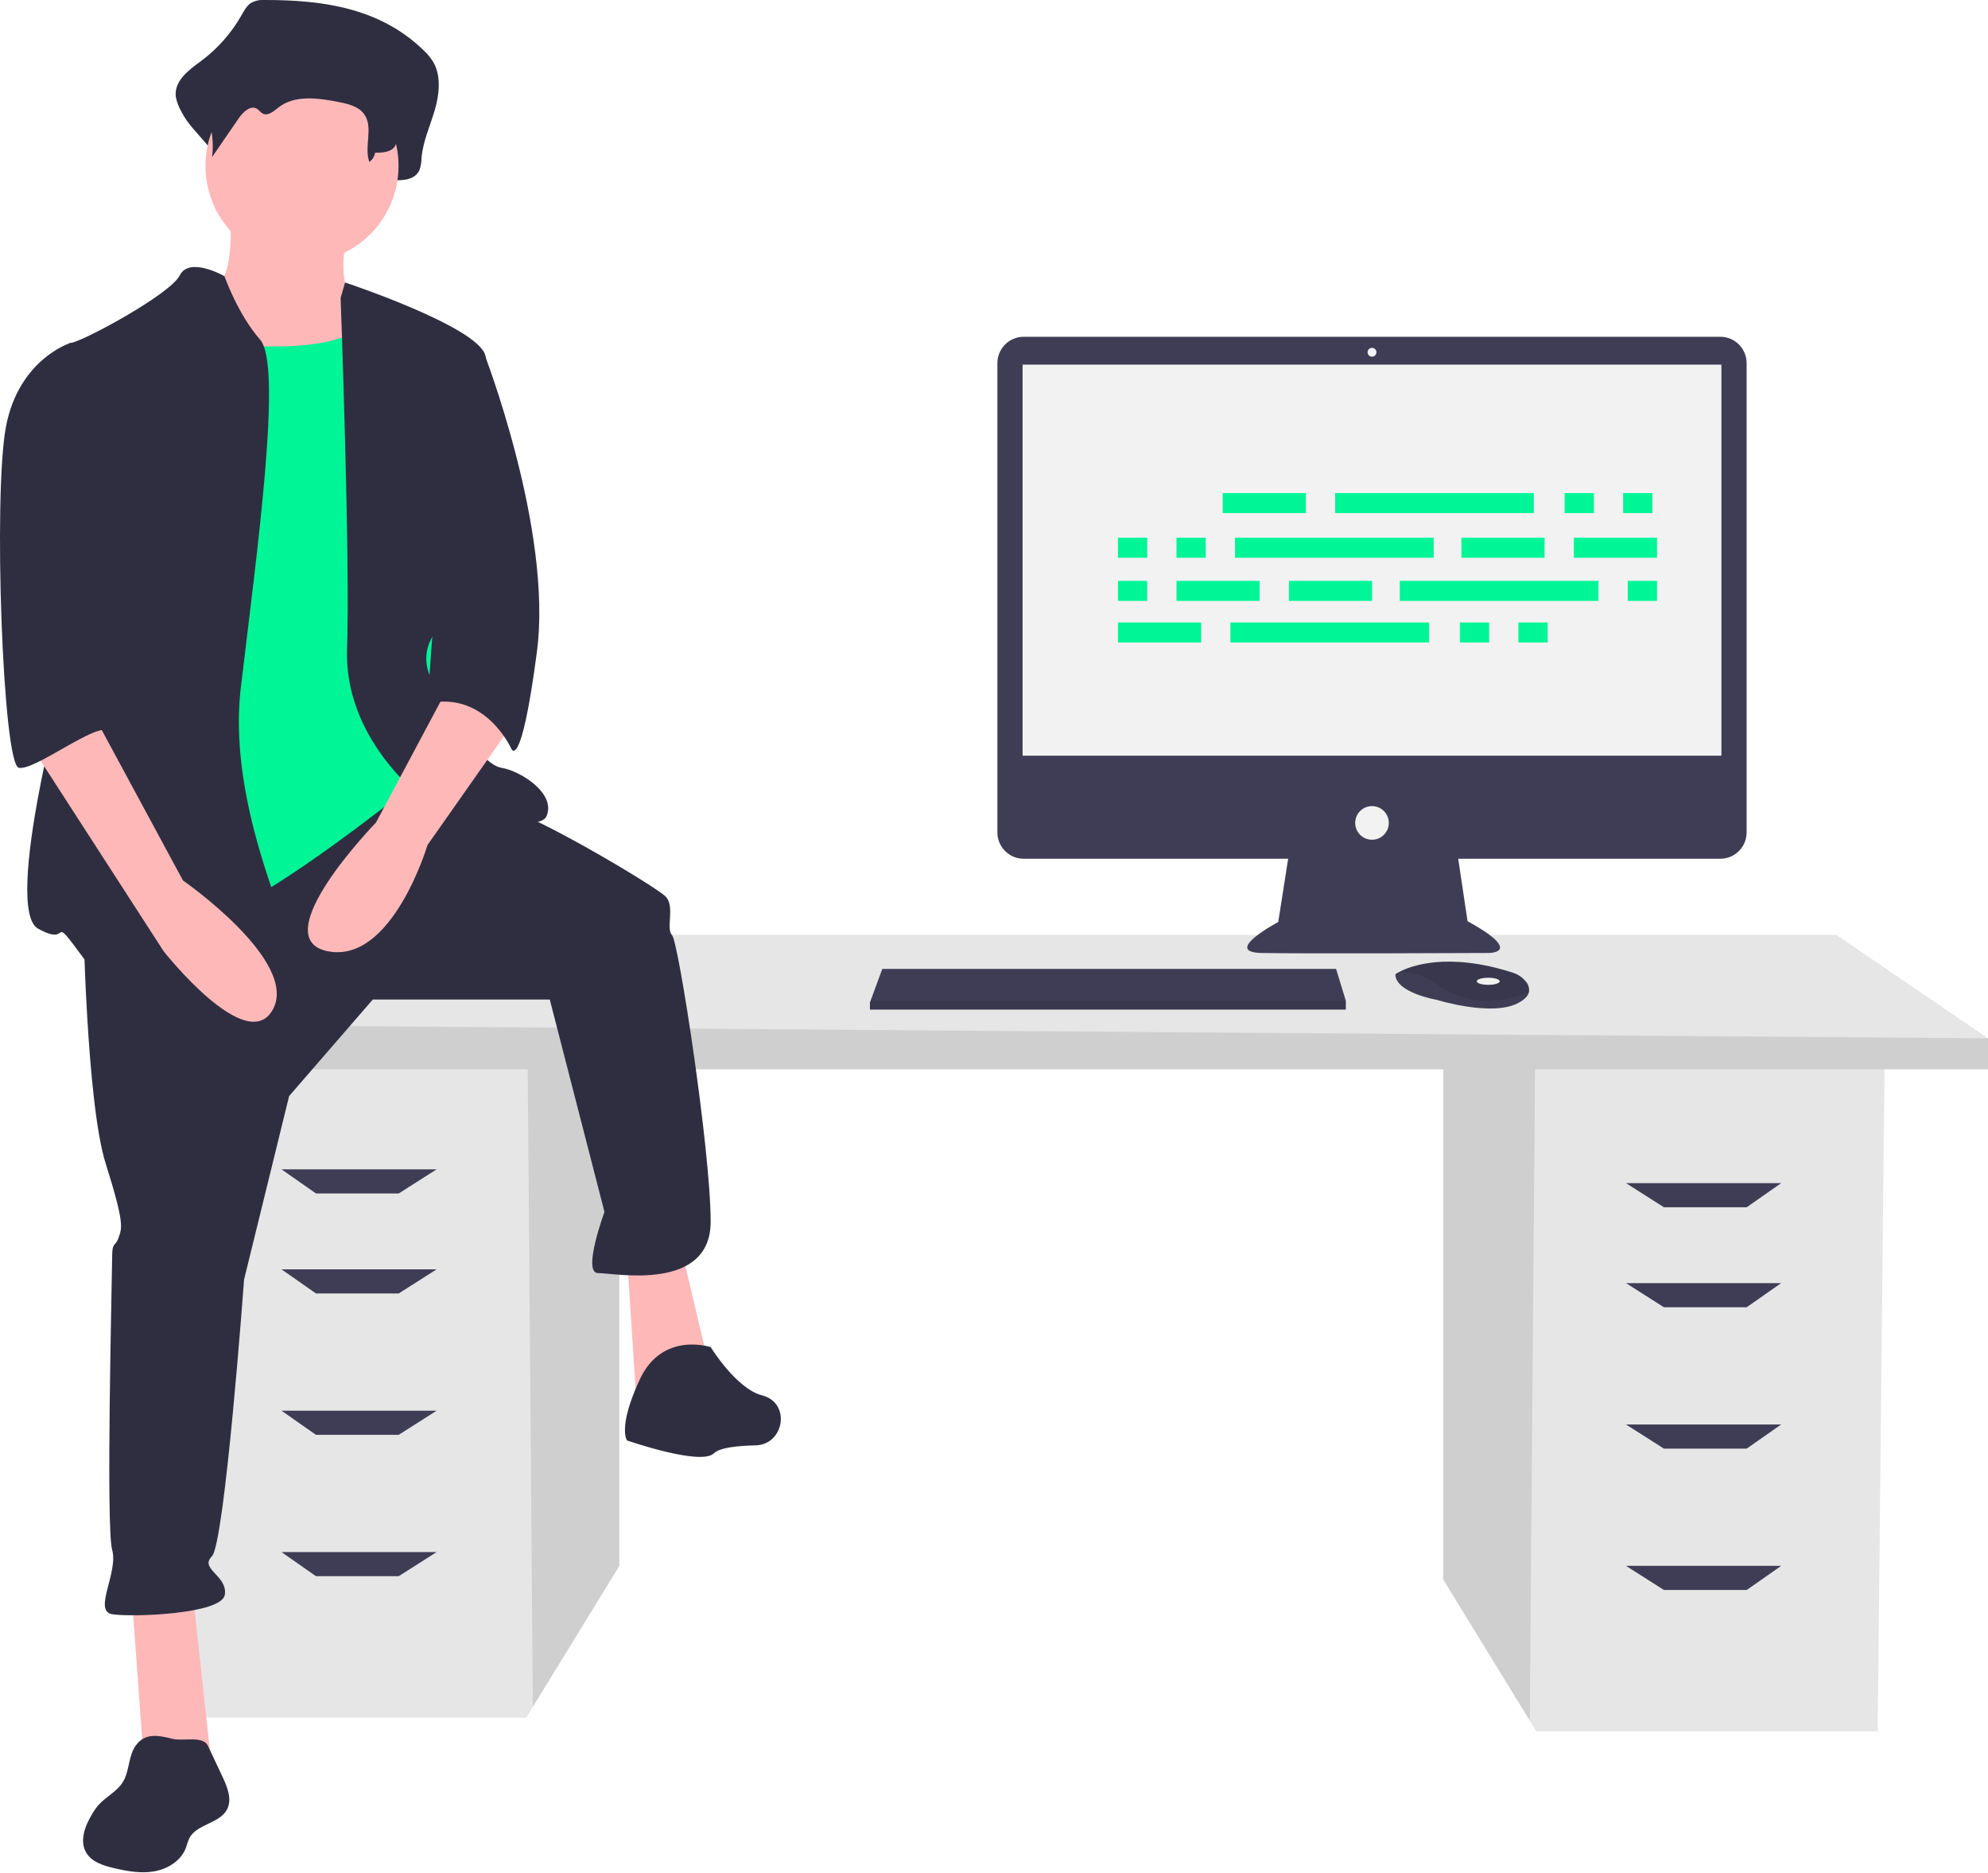
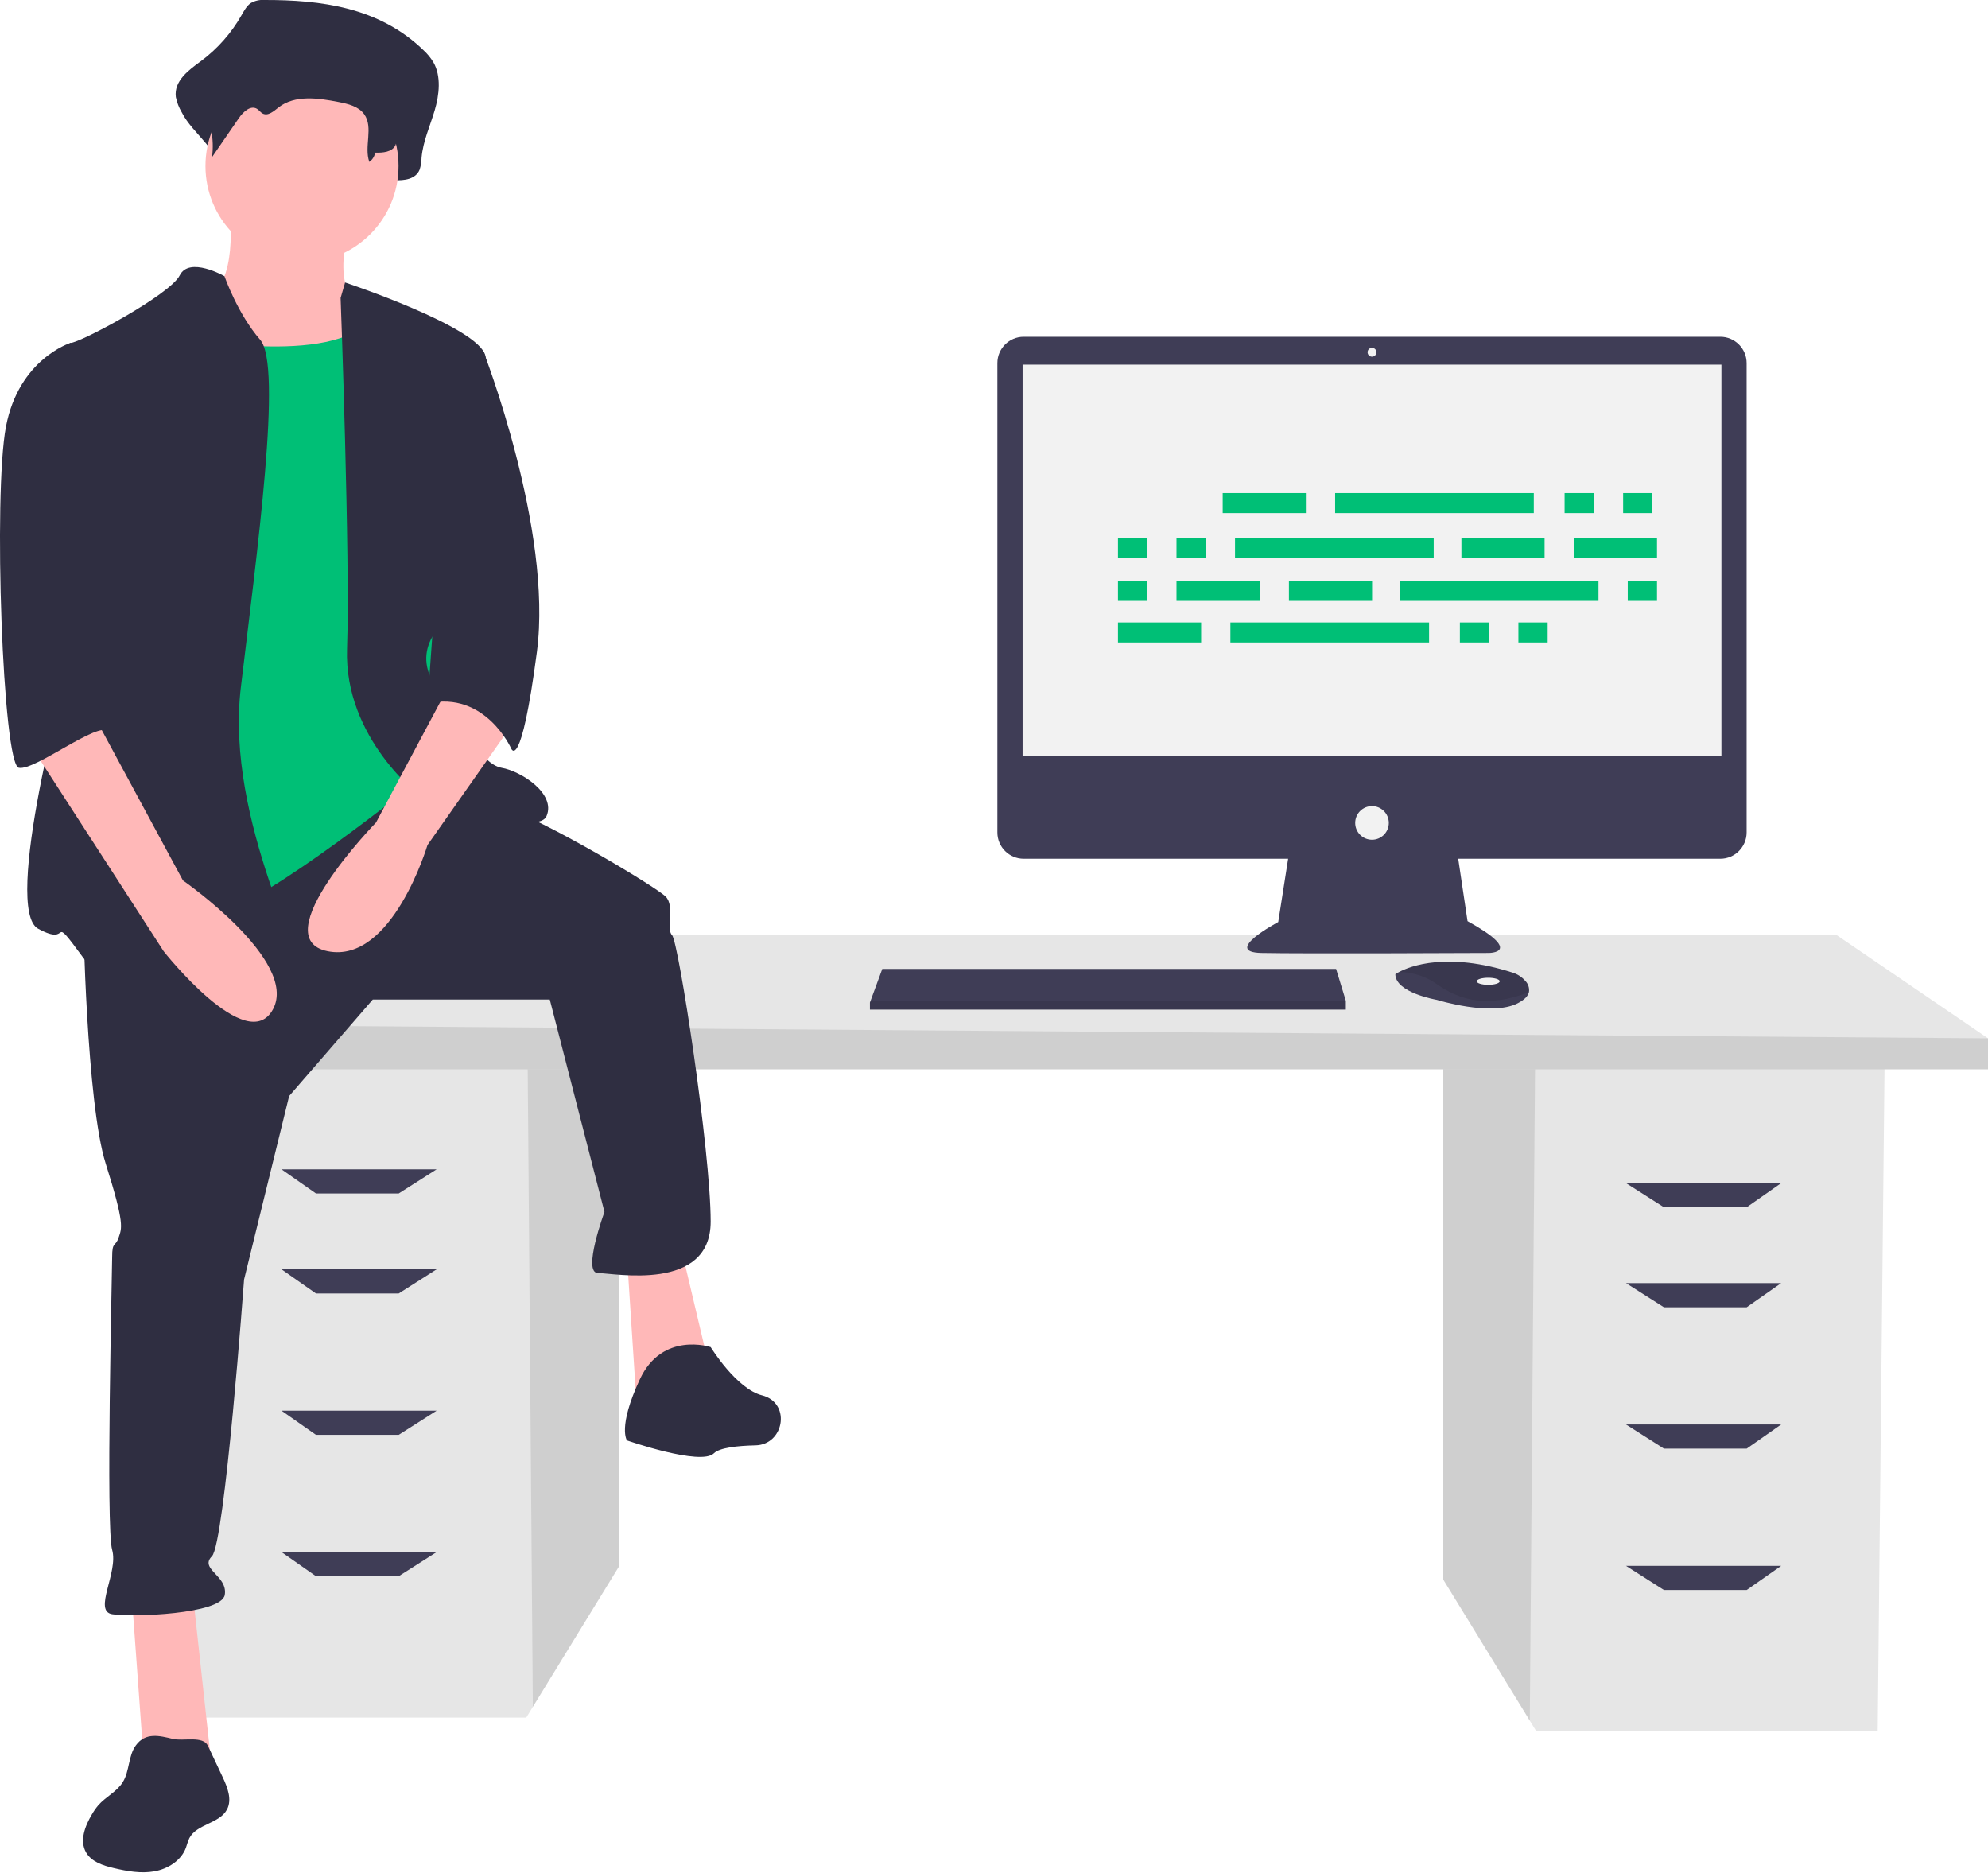
<svg xmlns="http://www.w3.org/2000/svg" id="b52d7e2d-d80f-4111-b6ed-d15502ee1edd" data-name="Layer 1" width="711.188" height="669.683" viewBox="0 0 711.188 669.683">
  <polygon points="516.326 380.018 516.326 565.013 547.27 615.443 549.625 619.279 671.722 619.279 674.189 380.018 516.326 380.018" fill="#e6e6e6" />
  <polygon points="516.326 380.018 516.326 565.013 547.27 615.443 549.169 380.018 516.326 380.018" opacity="0.1" />
  <polygon points="221.566 375.084 221.566 560.08 190.622 610.51 188.267 614.345 66.17 614.345 63.703 375.084 221.566 375.084" fill="#e6e6e6" />
  <polygon points="221.566 375.084 221.566 560.08 190.622 610.51 188.723 375.084 221.566 375.084" opacity="0.1" />
  <polygon points="711.188 371.385 711.188 382.484 47.67 382.484 47.67 366.451 109.335 334.385 656.923 334.385 711.188 371.385" fill="#e6e6e6" />
  <polygon points="711.188 371.385 711.188 382.484 47.67 382.484 47.67 366.451 711.188 371.385" opacity="0.1" />
  <polygon points="142.635 426.883 113.035 426.883 100.702 418.25 156.201 418.25 142.635 426.883" fill="#3f3d56" />
  <polygon points="142.635 462.649 113.035 462.649 100.702 454.016 156.201 454.016 142.635 462.649" fill="#3f3d56" />
  <polygon points="142.635 513.215 113.035 513.215 100.702 504.581 156.201 504.581 142.635 513.215" fill="#3f3d56" />
  <polygon points="142.635 563.78 113.035 563.78 100.702 555.147 156.201 555.147 142.635 563.78" fill="#3f3d56" />
  <polygon points="595.257 431.816 624.857 431.816 637.19 423.183 581.691 423.183 595.257 431.816" fill="#3f3d56" />
  <polygon points="595.257 467.582 624.857 467.582 637.19 458.949 581.691 458.949 595.257 467.582" fill="#3f3d56" />
  <polygon points="595.257 518.148 624.857 518.148 637.19 509.515 581.691 509.515 595.257 518.148" fill="#3f3d56" />
  <polygon points="595.257 568.713 624.857 568.713 637.19 560.08 581.691 560.08 595.257 568.713" fill="#3f3d56" />
  <path d="M859.82,235.615H610.634a9.423,9.423,0,0,0-9.424,9.424V412.897a9.423,9.423,0,0,0,9.424,9.424h94.593l-3.544,22.626s-20.253,10.759-6.013,11.076,81.328,0,81.328,0,12.974,0-7.595-11.392l-3.334-22.31h93.75a9.423,9.423,0,0,0,9.424-9.424V245.039A9.423,9.423,0,0,0,859.82,235.615Z" transform="translate(-244.406 -115.1587)" fill="#3f3d56" />
  <rect x="365.823" y="130.424" width="249.996" height="139.871" fill="#f2f2f2" />
  <circle cx="490.821" cy="125.994" r="1.582" fill="#f2f2f2" />
  <circle cx="490.821" cy="294.346" r="6.013" fill="#f2f2f2" />
  <polygon points="481.452 357.952 481.452 361.117 311.202 361.117 311.202 358.585 311.436 357.952 315.632 346.56 477.971 346.56 481.452 357.952" fill="#3f3d56" />
  <path d="M791.376,470.013c-.31,1.326-1.481,2.725-4.127,4.047-9.493,4.747-28.797-1.266-28.797-1.266s-14.873-2.532-14.873-9.177a11.866,11.866,0,0,1,1.304-.775c3.991-2.112,17.225-7.322,40.691.221a9.786,9.786,0,0,1,4.46,2.923A4.667,4.667,0,0,1,791.376,470.013Z" transform="translate(-244.406 -115.1587)" fill="#3f3d56" />
  <path d="M791.376,470.013c-11.62,4.452-21.977,4.785-32.607-2.598a23.343,23.343,0,0,0-13.886-4.573c3.991-2.112,17.225-7.322,40.691.221a9.786,9.786,0,0,1,4.46,2.923A4.667,4.667,0,0,1,791.376,470.013Z" transform="translate(-244.406 -115.1587)" opacity="0.1" />
  <ellipse cx="532.4" cy="350.99" rx="4.114" ry="1.266" fill="#f2f2f2" />
  <polygon points="481.452 357.952 481.452 361.117 311.202 361.117 311.202 358.585 311.436 357.952 481.452 357.952" opacity="0.1" />
  <path d="M339.068,115.159a8.554,8.554,0,0,0-4.961,1.108c-1.476,1.011-2.406,2.782-3.356,4.429a52.986,52.986,0,0,1-14.434,16.305c-4.289,3.142-9.742,7.06-9.008,12.853a17.372,17.372,0,0,0,2.091,5.426c3.957,7.987,14.754,14.159,13.692,23.273,3.931-6.581-1.327-9.835,2.604-16.416,1.872-3.134,5.124-6.672,7.951-4.704.946.659,1.568,1.841,2.553,2.419,2.351,1.38,4.853-1.258,6.934-3.126,7.177-6.443,17.383-4.755,26.314-2.747,4.216.948,8.847,2.191,11.34,6.221,3.277,5.298-3.113,11.02-4.728,17.01a3.264,3.264,0,0,0,3.503,4.062c2.68-.264,5.854-.481,6.013-1.657,3.372.12,7.503-.262,8.947-3.772a14.762,14.762,0,0,0,.693-4.293c.53-5.897,3.033-11.277,4.691-16.89s2.379-12.191-.419-17.167a19.864,19.864,0,0,0-3.666-4.456C379.94,117.67,359.063,115.136,339.068,115.159Z" transform="translate(-244.406 -115.1587)" fill="#2f2e41" />
  <path d="M326.544,190.064s3.453,28.778-9.209,31.081,11.511,41.441,11.511,41.441l57.557,6.907-13.814-46.045s-9.209-3.453-3.453-26.476S326.544,190.064,326.544,190.064Z" transform="translate(-244.406 -115.1587)" fill="#ffb8b8" />
  <polygon points="47.028 569.318 51.633 632.631 75.806 632.631 68.9 569.318 47.028 569.318" fill="#ffb8b8" />
  <polygon points="224.303 449.6 227.756 502.552 254.233 491.041 243.872 447.298 224.303 449.6" fill="#ffb8b8" />
  <path d="M274.167,442.738s1.151,66.766,8.058,88.637,5.756,23.023,4.605,26.476-2.302,1.151-2.302,6.907-2.302,96.695,0,104.753-6.907,21.872,0,23.023,39.139,0,40.29-6.907-9.209-9.209-4.605-13.814,11.511-98.998,11.511-98.998l16.116-65.615,29.93-34.534H441.082l19.569,75.975s-8.058,21.872-2.302,21.872,40.29,6.907,40.29-18.418S487.127,451.947,484.825,449.645s1.151-10.36-2.302-13.814-43.743-27.627-58.708-32.232S387.857,393.515,387.857,393.515Z" transform="translate(-244.406 -115.1587)" fill="#2f2e41" />
  <path d="M498.639,596.991s-17.267-5.756-25.325,11.511-4.605,21.872-4.605,21.872,26.476,9.209,31.081,4.605c2.003-2.003,8.365-2.699,14.913-2.846,9.973-.224,12.626-14.333,3.207-17.619q-.421-.147-.853-.255C507.848,611.955,498.639,596.991,498.639,596.991Z" transform="translate(-244.406 -115.1587)" fill="#2f2e41" />
  <circle cx="108.038" cy="59.365" r="34.534" fill="#ffb8b8" />
-   <path d="M307.55,235.534s56.406,11.511,70.219-6.907,19.569,51.801,19.569,51.801l6.907,73.673-10.36,40.29s-54.103,43.743-71.37,47.197-43.743,5.756-43.743,5.756,8.058-127.776,8.058-130.078S307.55,235.534,307.55,235.534Z" transform="translate(-244.406 -115.1587)" fill="#00f597" />
+   <path d="M307.55,235.534s56.406,11.511,70.219-6.907,19.569,51.801,19.569,51.801l6.907,73.673-10.36,40.29s-54.103,43.743-71.37,47.197-43.743,5.756-43.743,5.756,8.058-127.776,8.058-130.078S307.55,235.534,307.55,235.534Z" transform="translate(-244.406 -115.1587)" fill="#00bf76" />
  <path d="M324.704,213.945s-12.55-7.189-16.003-.282S273.016,237.836,269.562,237.836s6.907,95.544,2.302,107.056S245.389,440.436,258.051,447.343s3.453-6.907,16.116,10.36,74.824,17.267,78.277,10.36-27.627-58.708-21.872-107.056,14.965-115.114,6.907-124.323S324.704,213.945,324.704,213.945Z" transform="translate(-244.406 -115.1587)" fill="#2f2e41" />
  <path d="M366.258,221.72l1.603-5.518s47.895,15.878,50.198,26.238,1.151,82.882-6.907,88.637-19.569,14.965-11.511,28.778,17.267,28.778,24.174,29.93,19.569,9.209,16.116,17.267-44.894-6.907-44.894-6.907-27.627-20.72-26.476-52.952S366.258,221.72,366.258,221.72Z" transform="translate(-244.406 -115.1587)" fill="#2f2e41" />
  <path d="M406.548,357.554l-27.627,51.801s-40.29,41.441-17.267,46.045,35.685-37.987,35.685-37.987l29.93-42.592Z" transform="translate(-244.406 -115.1587)" fill="#ffb8b8" />
  <path d="M340.75,124.195a7.838,7.838,0,0,0-4.039.783,9.413,9.413,0,0,0-2.732,3.131,39.773,39.773,0,0,1-11.75,11.524c-3.491,2.221-7.93,4.99-7.333,9.084a11.359,11.359,0,0,0,1.702,3.835,30.163,30.163,0,0,1,3.665,18.801l9.6-13.954c1.524-2.215,4.171-4.715,6.472-3.324.77.466,1.276,1.301,2.078,1.71,1.914.975,3.95-.889,5.644-2.21,5.842-4.554,14.15-3.361,21.421-1.942,3.432.67,7.202,1.549,9.231,4.397,3.372,4.733-.149,11.572,1.819,17.04a5.023,5.023,0,0,0,2.079-3.317c2.745.085,6.107-.185,7.283-2.666a9.188,9.188,0,0,0,.564-3.034c.432-4.168,2.469-7.971,3.819-11.938s1.937-8.616-.341-12.133a14.681,14.681,0,0,0-2.984-3.149C374.022,125.97,357.027,124.178,340.75,124.195Z" transform="translate(-244.406 -115.1587)" fill="#2f2e41" />
  <path d="M406.548,237.836l10.725,2.847s24.96,63.919,19.204,107.662-9.209,34.534-9.209,34.534-9.209-20.72-29.93-16.116Z" transform="translate(-244.406 -115.1587)" fill="#2f2e41" />
  <path d="M293.029,739.422c-2.776,3.772-2.219,9.165-4.678,13.151-2.131,3.455-6.148,5.267-8.814,8.329a22.326,22.326,0,0,0-2.266,3.26c-2.473,4.143-4.483,9.452-2.048,13.616,1.959,3.35,6.078,4.66,9.855,5.552,4.774,1.128,9.734,2.031,14.564,1.169s9.549-3.819,11.271-8.412a32.5,32.5,0,0,1,1.205-3.401c2.617-5.153,10.827-5.209,13.506-10.33,1.875-3.584.151-7.916-1.571-11.576l-5.261-11.177c-1.746-3.709-8.824-1.576-12.513-2.465C301.465,735.978,296.491,734.701,293.029,739.422Z" transform="translate(-244.406 -115.1587)" fill="#2f2e41" />
  <path d="M254.598,380.577l48.348,74.824s29.93,37.987,39.139,20.72-32.232-46.045-32.232-46.045L278.772,372.519Z" transform="translate(-244.406 -115.1587)" fill="#ffb8b8" />
  <path d="M278.772,240.138,269.562,237.836s-18.418,5.756-23.023,29.93-1.151,120.869,4.605,122.02,28.427-16.837,32.056-13.023-7.882-15.756-4.429-26.116S278.772,240.138,278.772,240.138Z" transform="translate(-244.406 -115.1587)" fill="#2f2e41" />
  <g id="f3c2397c-d780-4cc6-97d8-1503d8277a2c" data-name="Group 13">
-     <rect id="ad41612f-86f7-46b2-a964-3a5da7bcf3cf" data-name="Rectangle 55" x="437.407" y="176.363" width="29.752" height="7.163" fill="#00f597" />
-     <rect id="b9a0b375-cc2a-4c59-8850-661af54e4f62" data-name="Rectangle 56" x="559.722" y="176.363" width="10.468" height="7.163" fill="#00f597" />
-     <rect id="e174c2ab-9bc5-41ec-b37c-b06fbf8a9878" data-name="Rectangle 57" x="580.659" y="176.363" width="10.468" height="7.163" fill="#00f597" />
-     <rect id="ba2479ac-4c7d-43b4-a028-73b1e20e4002" data-name="Rectangle 58" x="477.628" y="176.363" width="71.075" height="7.163" fill="#00f597" />
-     <rect id="ac60ef86-00f2-480b-8171-28b6fdfc1958" data-name="Rectangle 59" x="399.941" y="222.644" width="29.752" height="7.163" fill="#00f597" />
-     <rect id="b3d8298d-cd65-487a-8b19-4cee946356e7" data-name="Rectangle 60" x="522.256" y="222.644" width="10.468" height="7.163" fill="#00f597" />
-     <rect id="ed27f15f-f0c4-4569-8330-a6688f8e356c" data-name="Rectangle 61" x="543.193" y="222.644" width="10.468" height="7.163" fill="#00f597" />
-     <rect id="f685c005-adaf-4d60-acda-005b037d82a6" data-name="Rectangle 62" x="440.162" y="222.644" width="71.075" height="7.163" fill="#00f597" />
-     <rect id="eca7c7fc-83f8-48ca-a588-6606db47af3f" data-name="Rectangle 63" x="522.807" y="192.341" width="29.752" height="7.163" fill="#00f597" />
-     <rect id="a71b5b2f-f8b9-481d-a301-5e3357e5fe42" data-name="Rectangle 64" x="563.028" y="192.341" width="29.752" height="7.163" fill="#00f597" />
-     <rect id="abb3a25a-f854-41fc-8391-e6ad9fbe2417" data-name="Rectangle 66" x="399.941" y="192.341" width="10.468" height="7.163" fill="#00f597" />
-     <rect id="add2b425-b775-4eb5-9c25-8c4c14f957c9" data-name="Rectangle 67" x="420.878" y="192.341" width="10.468" height="7.163" fill="#00f597" />
-     <rect id="b7159612-3b84-4b0b-a885-612eaab04c06" data-name="Rectangle 68" x="441.815" y="192.341" width="71.075" height="7.163" fill="#00f597" />
-     <rect id="edfc7301-4de5-47dc-80e2-1ae2da982d6d" data-name="Rectangle 69" x="461.099" y="207.768" width="29.752" height="7.163" fill="#00f597" />
-     <rect id="e1009f91-6275-4375-80fa-0d778e331fdc" data-name="Rectangle 70" x="420.878" y="207.768" width="29.752" height="7.163" fill="#00f597" />
-     <rect id="a060fb9f-1f1a-4862-9a69-16dd49199e18" data-name="Rectangle 71" x="399.941" y="207.768" width="10.468" height="7.163" fill="#00f597" />
-     <rect id="b6754d5f-104f-449c-b9a9-cf9ac82bf5fe" data-name="Rectangle 73" x="582.312" y="207.768" width="10.468" height="7.163" fill="#00f597" />
-     <rect id="e6ed1ccd-2cfd-450f-a339-07df3a1ee6bb" data-name="Rectangle 74" x="500.768" y="207.768" width="71.075" height="7.163" fill="#00f597" />
+     <rect id="ad41612f-86f7-46b2-a964-3a5da7bcf3cf" data-name="Rectangle 55" x="437.407" y="176.363" width="29.752" height="7.163" fill="#00bf76" />
+     <rect id="b9a0b375-cc2a-4c59-8850-661af54e4f62" data-name="Rectangle 56" x="559.722" y="176.363" width="10.468" height="7.163" fill="#00bf76" />
+     <rect id="e174c2ab-9bc5-41ec-b37c-b06fbf8a9878" data-name="Rectangle 57" x="580.659" y="176.363" width="10.468" height="7.163" fill="#00bf76" />
+     <rect id="ba2479ac-4c7d-43b4-a028-73b1e20e4002" data-name="Rectangle 58" x="477.628" y="176.363" width="71.075" height="7.163" fill="#00bf76" />
+     <rect id="ac60ef86-00f2-480b-8171-28b6fdfc1958" data-name="Rectangle 59" x="399.941" y="222.644" width="29.752" height="7.163" fill="#00bf76" />
+     <rect id="b3d8298d-cd65-487a-8b19-4cee946356e7" data-name="Rectangle 60" x="522.256" y="222.644" width="10.468" height="7.163" fill="#00bf76" />
+     <rect id="ed27f15f-f0c4-4569-8330-a6688f8e356c" data-name="Rectangle 61" x="543.193" y="222.644" width="10.468" height="7.163" fill="#00bf76" />
+     <rect id="f685c005-adaf-4d60-acda-005b037d82a6" data-name="Rectangle 62" x="440.162" y="222.644" width="71.075" height="7.163" fill="#00bf76" />
+     <rect id="eca7c7fc-83f8-48ca-a588-6606db47af3f" data-name="Rectangle 63" x="522.807" y="192.341" width="29.752" height="7.163" fill="#00bf76" />
+     <rect id="a71b5b2f-f8b9-481d-a301-5e3357e5fe42" data-name="Rectangle 64" x="563.028" y="192.341" width="29.752" height="7.163" fill="#00bf76" />
+     <rect id="abb3a25a-f854-41fc-8391-e6ad9fbe2417" data-name="Rectangle 66" x="399.941" y="192.341" width="10.468" height="7.163" fill="#00bf76" />
+     <rect id="add2b425-b775-4eb5-9c25-8c4c14f957c9" data-name="Rectangle 67" x="420.878" y="192.341" width="10.468" height="7.163" fill="#00bf76" />
+     <rect id="b7159612-3b84-4b0b-a885-612eaab04c06" data-name="Rectangle 68" x="441.815" y="192.341" width="71.075" height="7.163" fill="#00bf76" />
+     <rect id="edfc7301-4de5-47dc-80e2-1ae2da982d6d" data-name="Rectangle 69" x="461.099" y="207.768" width="29.752" height="7.163" fill="#00bf76" />
+     <rect id="e1009f91-6275-4375-80fa-0d778e331fdc" data-name="Rectangle 70" x="420.878" y="207.768" width="29.752" height="7.163" fill="#00bf76" />
+     <rect id="a060fb9f-1f1a-4862-9a69-16dd49199e18" data-name="Rectangle 71" x="399.941" y="207.768" width="10.468" height="7.163" fill="#00bf76" />
+     <rect id="b6754d5f-104f-449c-b9a9-cf9ac82bf5fe" data-name="Rectangle 73" x="582.312" y="207.768" width="10.468" height="7.163" fill="#00bf76" />
+     <rect id="e6ed1ccd-2cfd-450f-a339-07df3a1ee6bb" data-name="Rectangle 74" x="500.768" y="207.768" width="71.075" height="7.163" fill="#00bf76" />
  </g>
</svg>
